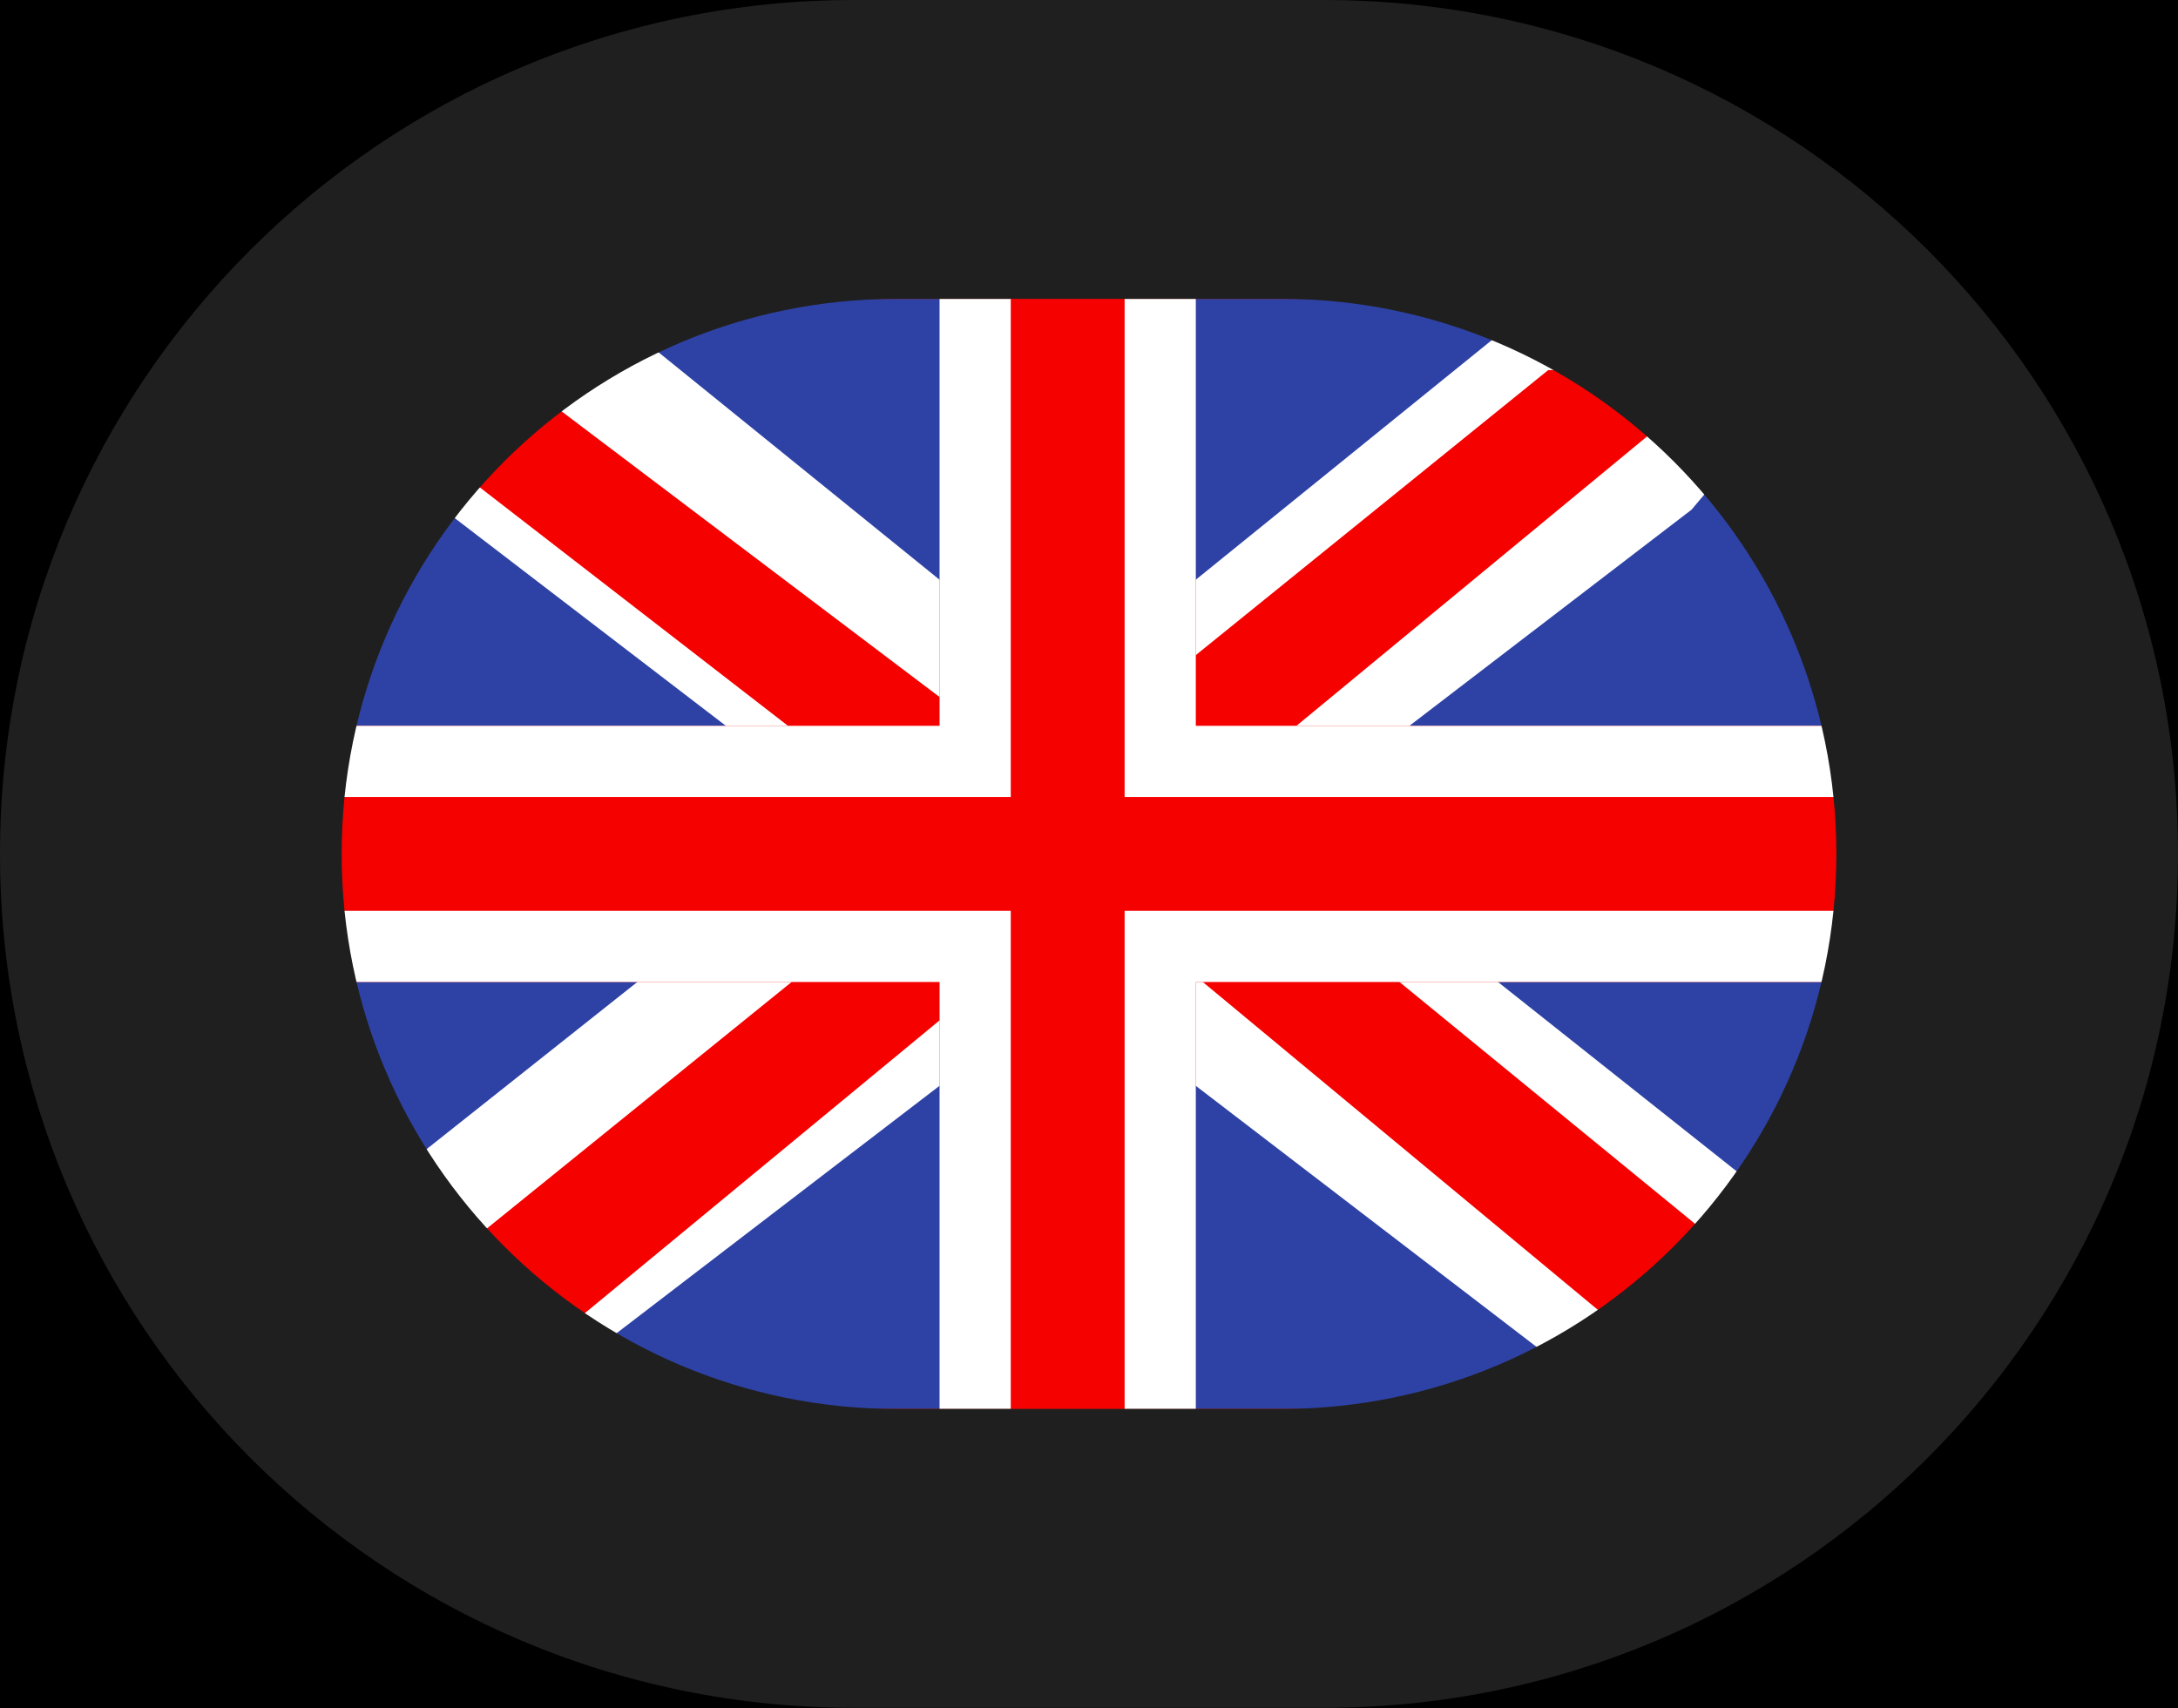
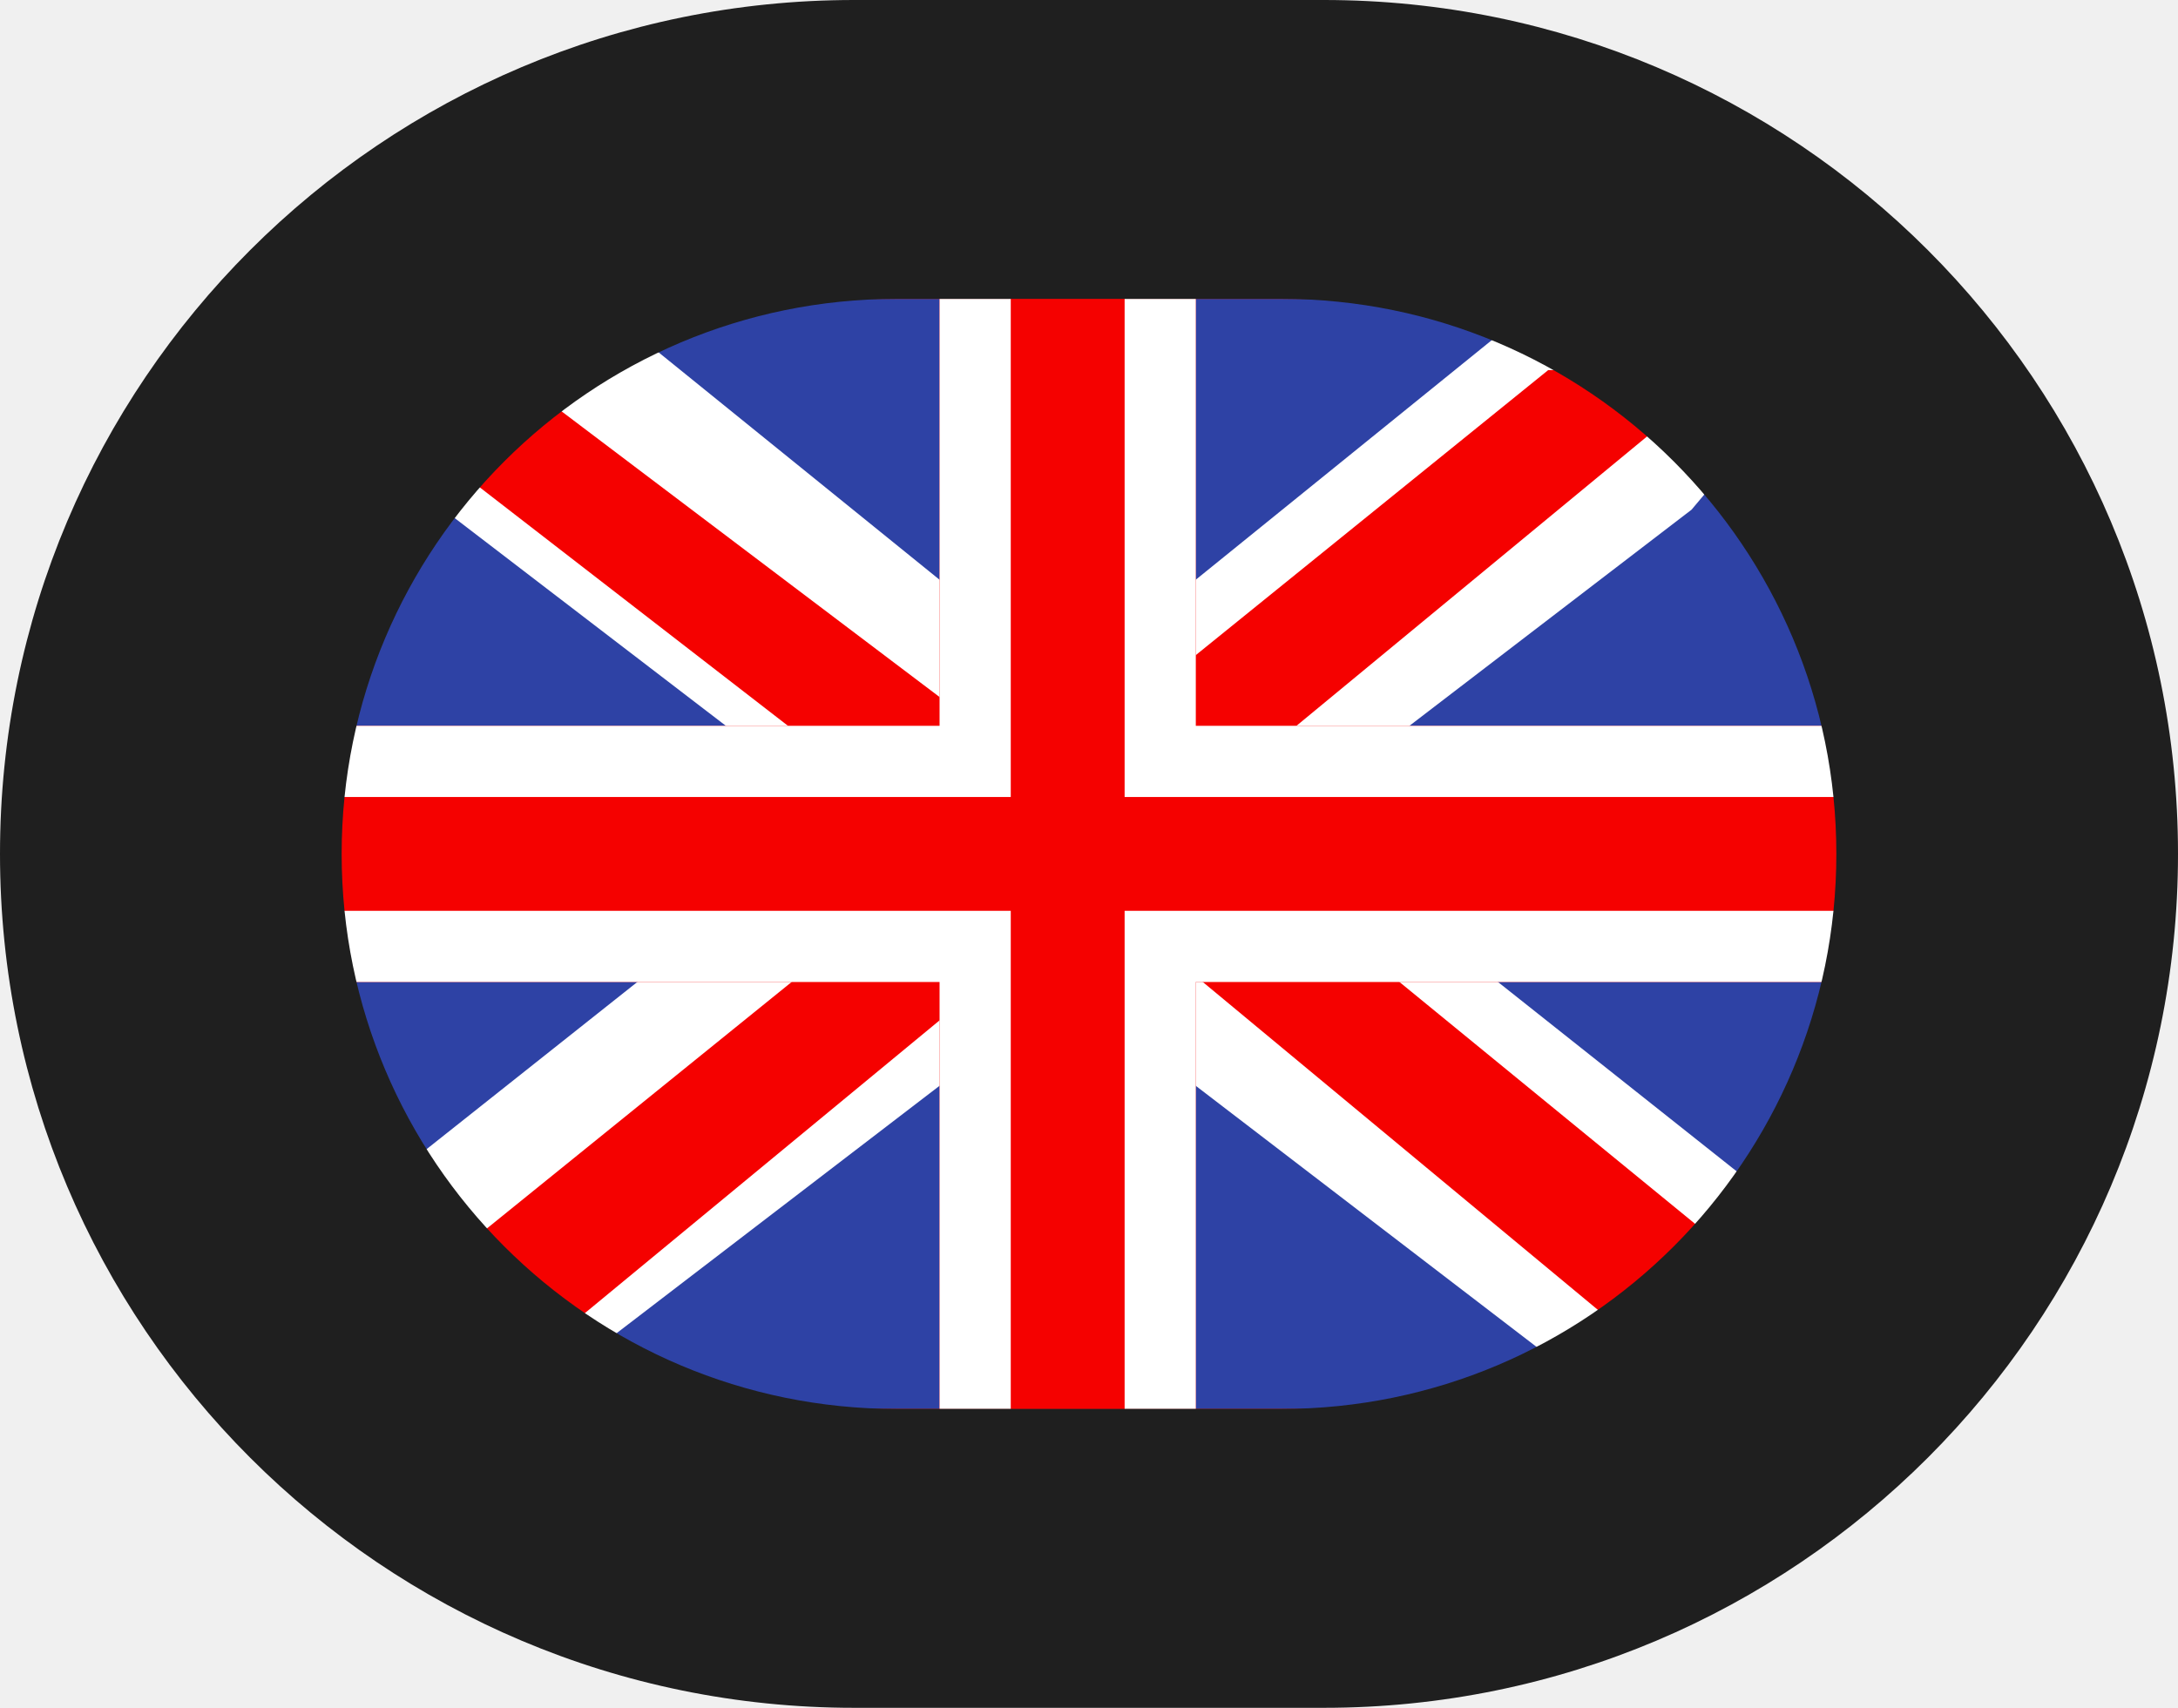
<svg xmlns="http://www.w3.org/2000/svg" width="51" height="40" viewBox="0 0 51 40" fill="none">
-   <rect width="51" height="40" fill="#232323" />
  <g id="footer">
-     <rect x="-1288.5" y="-1123.5" width="1479" height="1793" rx="4.5" stroke="#232323" stroke-dasharray="10 5" />
    <g id="Property 1=Seltzer">
-       <rect width="1440" height="459" transform="translate(-1269 -396)" fill="black" />
      <g id="Frame 583">
-         <rect width="1440" height="66" transform="translate(-1269 -3)" fill="black" />
        <g id="Frame 615">
          <g id="container">
            <g id="Sec Nav">
              <g id="Group 3415">
                <g id="Group 396">
                  <rect id="Rectangle 182" width="51" height="40" rx="20" fill="#1F1F1F" />
                </g>
                <g id="flag">
                  <mask id="mask0_1677_9282" style="mask-type:luminance" maskUnits="userSpaceOnUse" x="8" y="7" width="35" height="26">
                    <rect id="mask" x="8" y="7" width="34.667" height="26" fill="white" />
                  </mask>
                  <g mask="url(#mask0_1677_9282)">
</g>
                  <mask id="mask1_1677_9282" style="mask-type:luminance" maskUnits="userSpaceOnUse" x="8" y="7" width="35" height="26">
                    <path id="background" fill-rule="evenodd" clip-rule="evenodd" d="M21 7C13.82 7 8 12.82 8 20C8 27.18 13.82 33 21 33H30C37.18 33 43 27.18 43 20C43 12.82 37.18 7 30 7H21Z" fill="white" />
                  </mask>
                  <g mask="url(#mask1_1677_9282)">
                    <g id="contents">
                      <path id="background_2" fill-rule="evenodd" clip-rule="evenodd" d="M8 7V33H43V7H8Z" fill="#E31D1C" />
                      <g id="Group 3416">
                        <g id="GB-UKM - United Kingdom">
                          <g id="flag_2">
                            <mask id="mask2_1677_9282" style="mask-type:luminance" maskUnits="userSpaceOnUse" x="7" y="7" width="36" height="26">
                              <rect id="mask_2" x="7" y="7" width="36" height="26" fill="white" />
                            </mask>
                            <g mask="url(#mask2_1677_9282)">
                              <g id="contents_2">
                                <path id="background_3" fill-rule="evenodd" clip-rule="evenodd" d="M8.001 7V33H43.001V7H8.001Z" fill="#2E42A5" />
                                <g id="mark 1">
                                  <g id="contents_3">
                                    <g id="stripe">
                                      <path id="white" d="M7 29.287L13.428 32L39.609 11.938L43 7.907L36.126 7L25.447 15.645L16.852 21.47L7 29.287Z" fill="white" />
                                      <path id="red" d="M9.501 30.31L12.491 31.75L40.45 8.668H36.253L9.501 30.31Z" fill="#F50100" />
                                    </g>
                                    <g id="stripe_2">
                                      <path id="white_2" d="M43 29.287L36.572 32L10.391 11.938L7 7.907L13.874 7L24.553 15.645L33.148 21.47L43 29.287Z" fill="white" />
                                      <path id="red_2" d="M41.102 29.818L38.113 31.258L26.207 21.375L22.678 20.271L8.141 9.021H12.338L26.867 20.004L30.726 21.328L41.102 29.818Z" fill="#F50100" />
                                    </g>
                                    <g id="cross">
                                      <g id="red_3">
                                        <mask id="path-13-inside-1_1677_9282" fill="white">
                                          <path d="M28.001 17H45V23H28.001V35H22.001V23H6V17H22.001V5H28.001V17Z" />
                                        </mask>
                                        <path d="M28.001 17H45V23H28.001V35H22.001V23H6V17H22.001V5H28.001V17Z" fill="#F50100" />
                                        <path d="M28.001 17H26.334V18.667H28.001V17ZM45 17H46.667V15.333H45V17ZM45 23V24.667H46.667V23H45ZM28.001 23V21.333H26.334V23H28.001ZM28.001 35V36.667H29.668V35H28.001ZM22.001 35H20.334V36.667H22.001V35ZM22.001 23H23.668V21.333H22.001V23ZM6 23H4.333V24.667H6V23ZM6 17V15.333H4.333V17H6ZM22.001 17V18.667H23.668V17H22.001ZM22.001 5V3.333H20.334V5H22.001ZM28.001 5H29.668V3.333H28.001V5ZM28.001 17V18.667H45V17V15.333H28.001V17ZM45 17H43.333V23H45H46.667V17H45ZM45 23V21.333H28.001V23V24.667H45V23ZM28.001 23H26.334V35H28.001H29.668V23H28.001ZM28.001 35V33.333H22.001V35V36.667H28.001V35ZM22.001 35H23.668V23H22.001H20.334V35H22.001ZM22.001 23V21.333H6V23V24.667H22.001V23ZM6 23H7.667V17H6H4.333V23H6ZM6 17V18.667H22.001V17V15.333H6V17ZM22.001 17H23.668V5H22.001H20.334V17H22.001ZM22.001 5V6.667H28.001V5V3.333H22.001V5ZM28.001 5H26.334V17H28.001H29.668V5H28.001Z" fill="white" mask="url(#path-13-inside-1_1677_9282)" />
                                      </g>
                                    </g>
                                  </g>
                                </g>
                              </g>
                            </g>
                          </g>
                        </g>
                      </g>
                    </g>
                  </g>
                </g>
              </g>
            </g>
          </g>
        </g>
      </g>
    </g>
  </g>
</svg>
